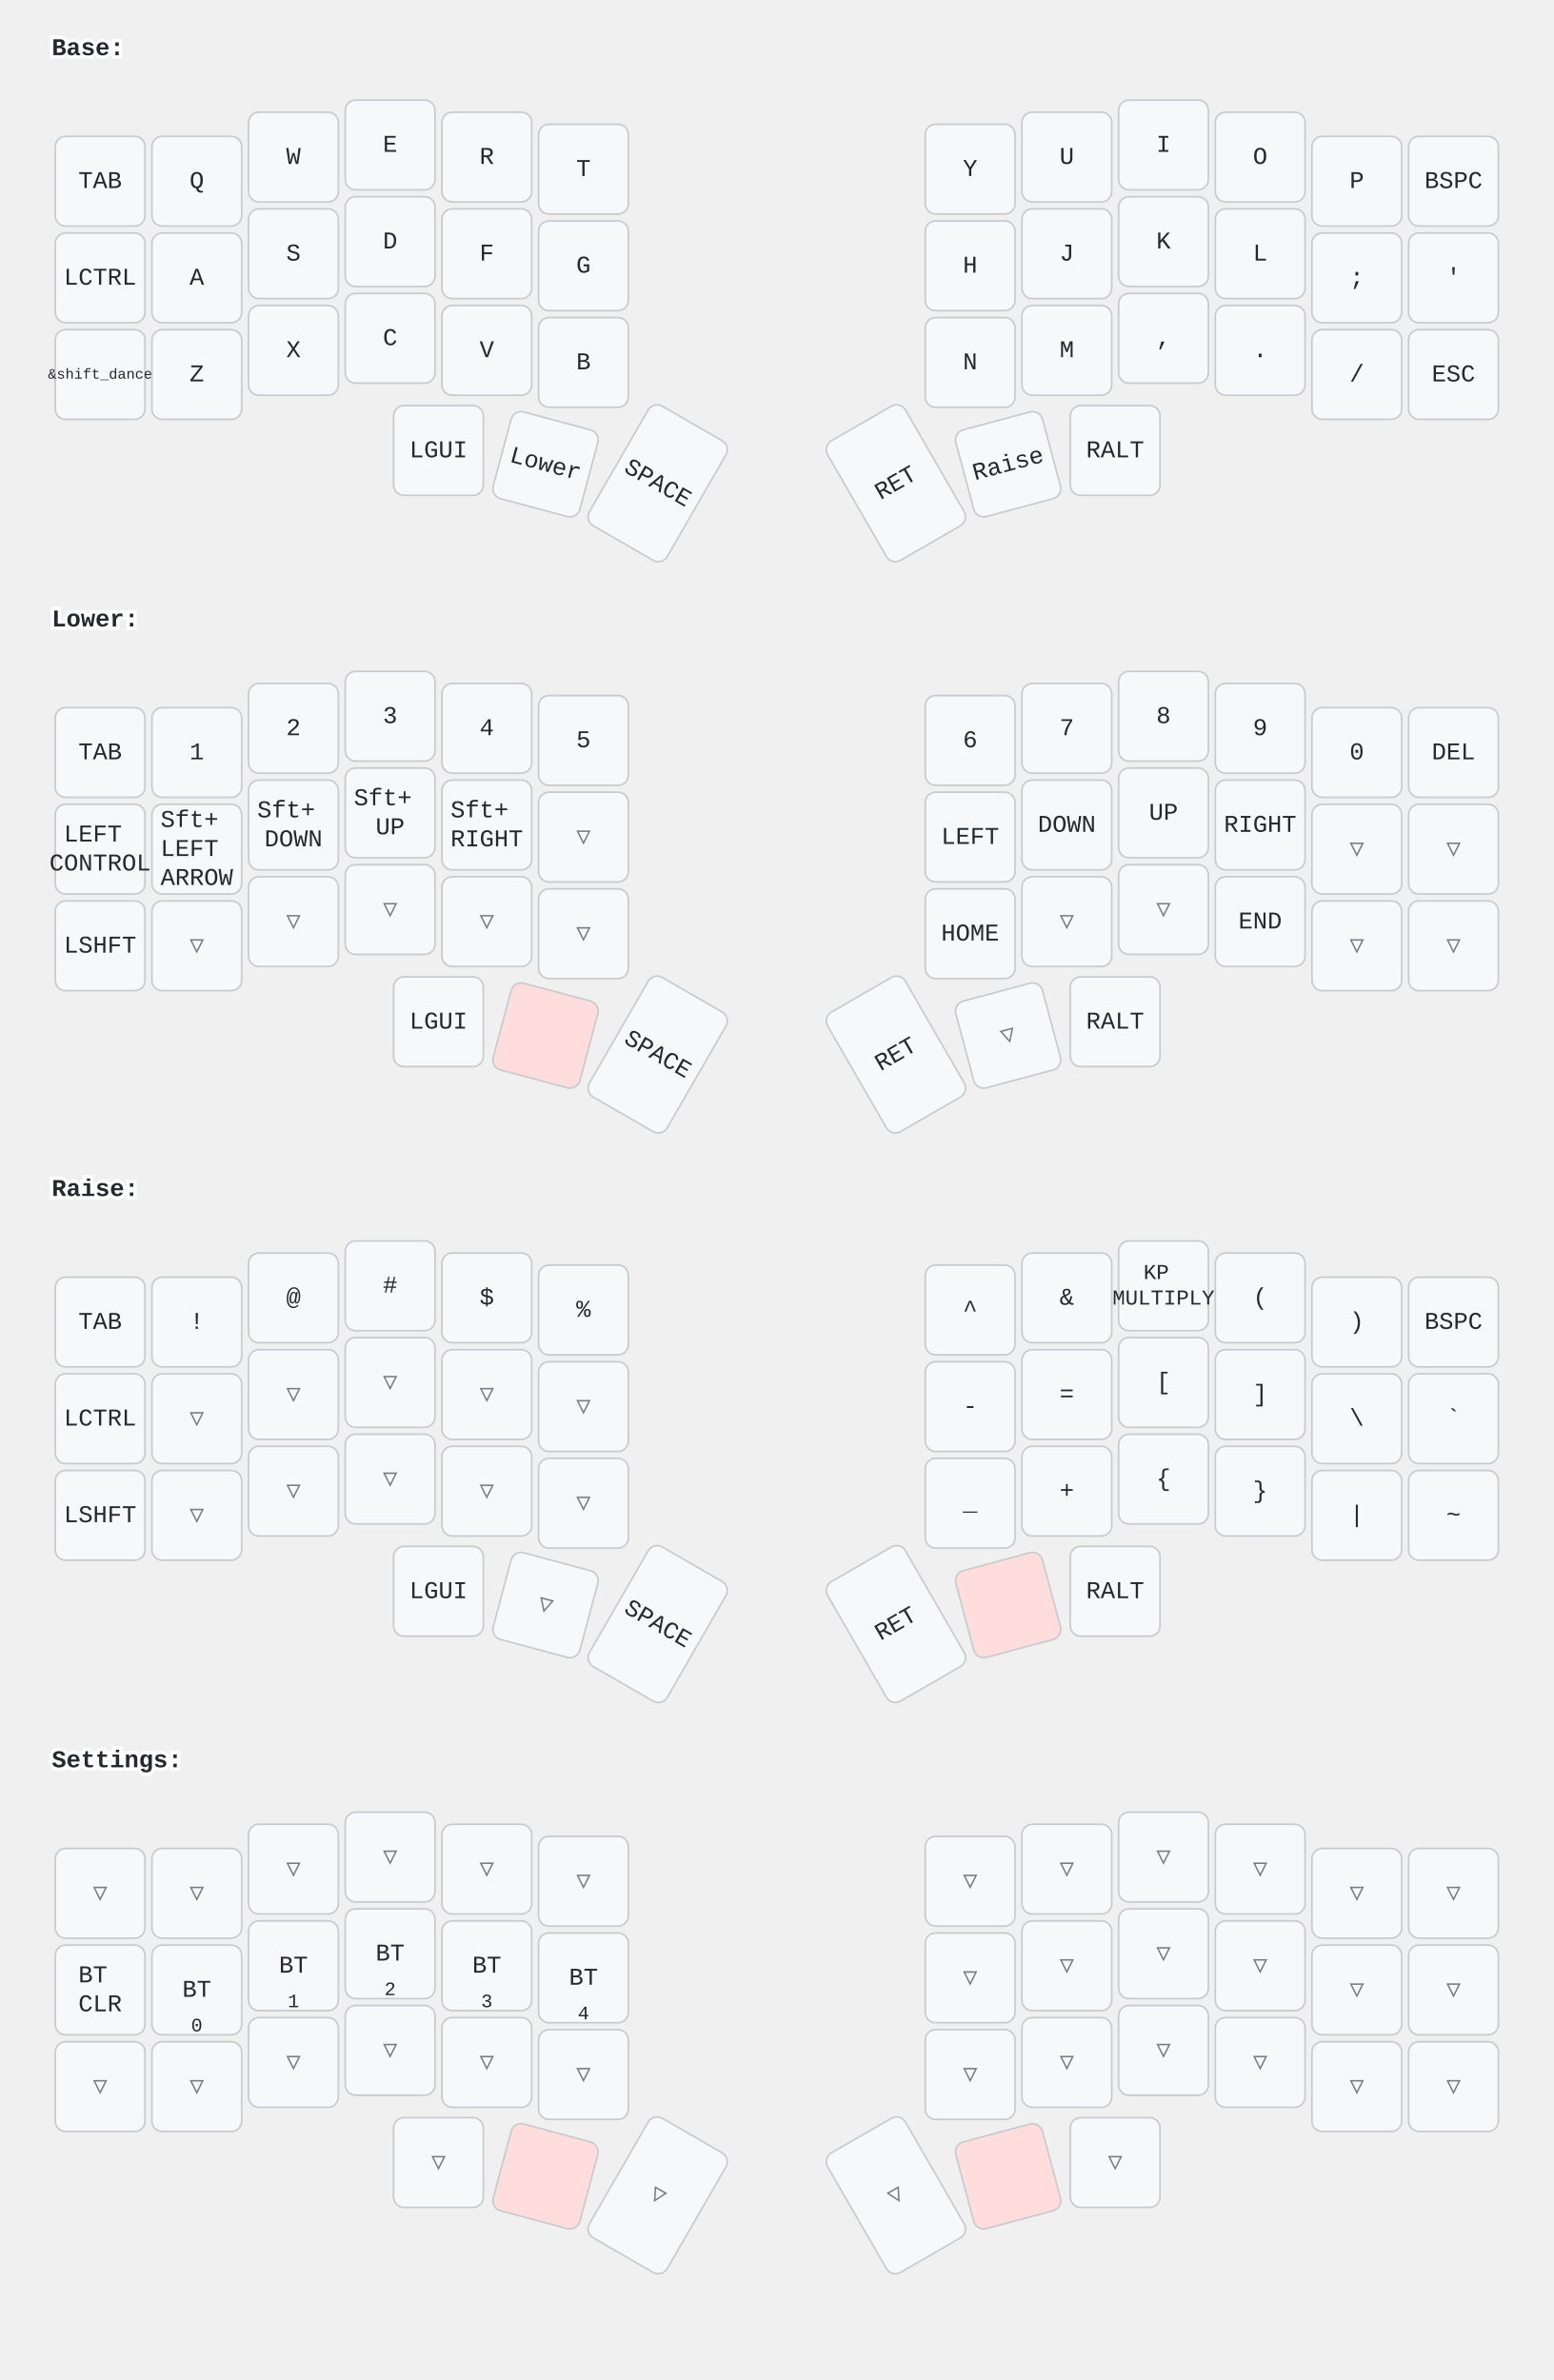
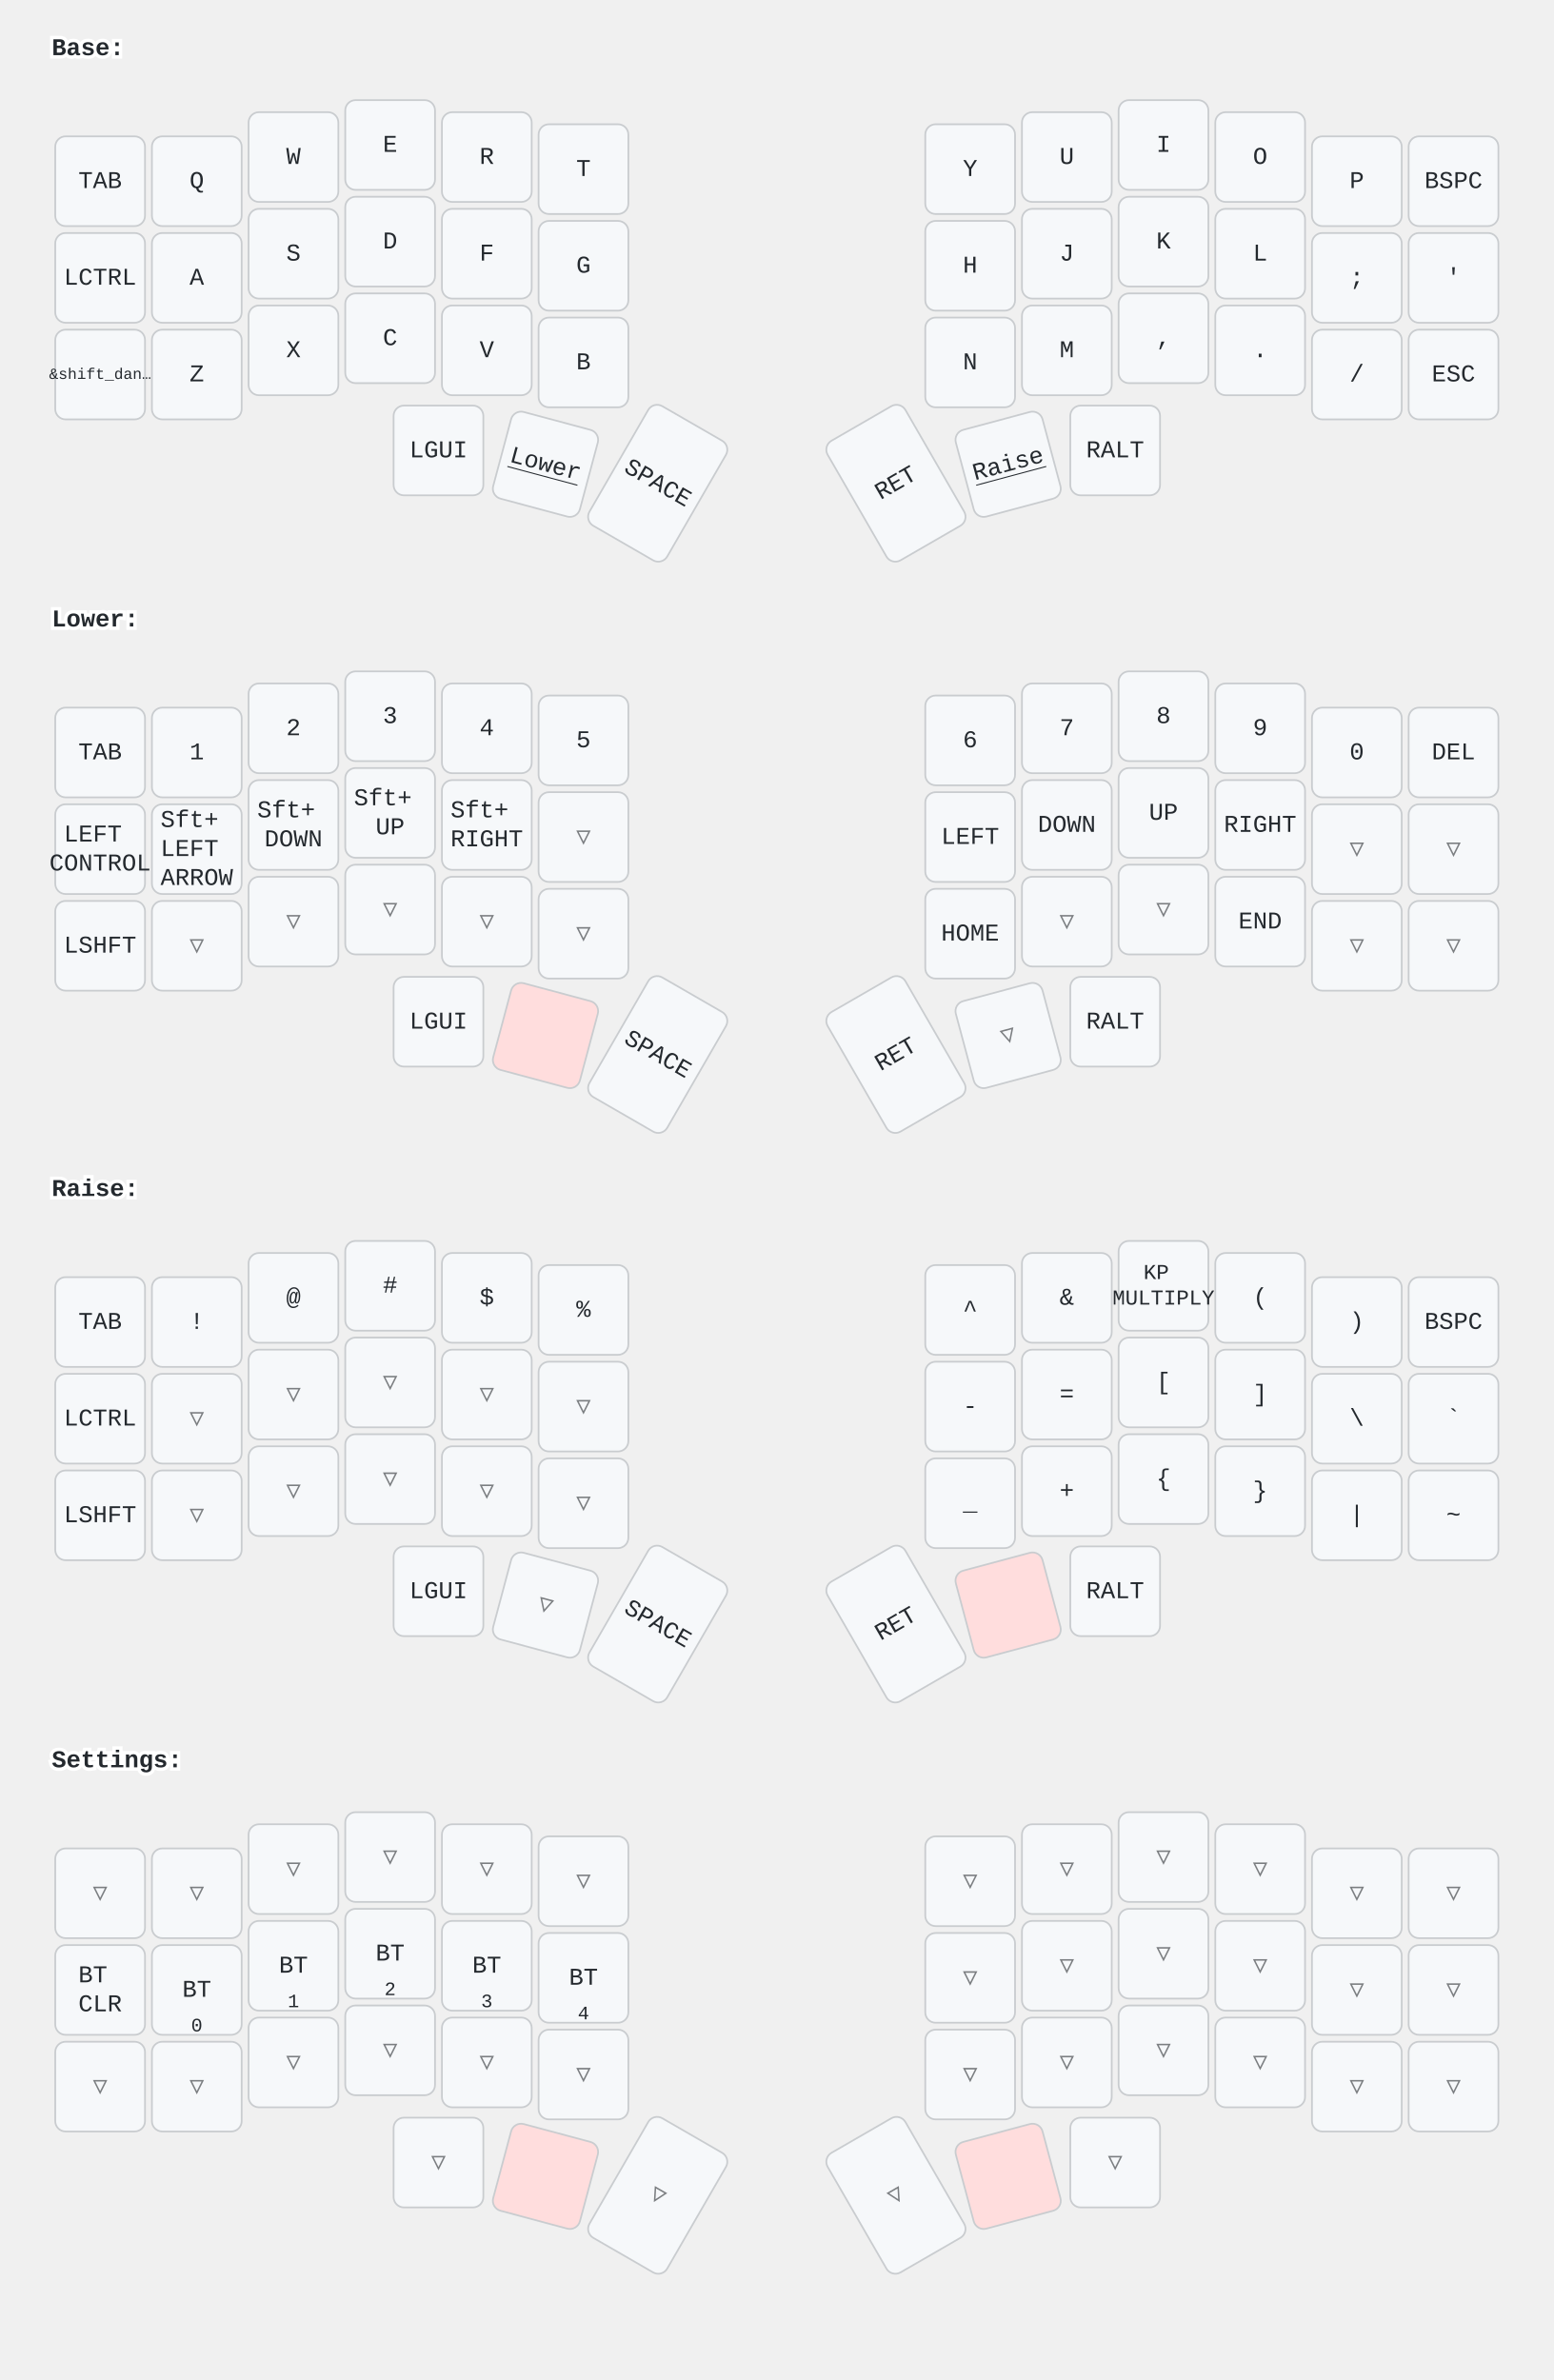
<svg xmlns="http://www.w3.org/2000/svg" width="900" height="1379" viewBox="0 0 900 1379" class="keymap">
  <style>/* inherit to force styles through use tags */
svg path {
    fill: inherit;
}

/* font and background color specifications */
svg.keymap {
    font-family: SFMono-Regular,Consolas,Liberation Mono,Menlo,monospace;
    font-size: 14px;
    font-kerning: normal;
    text-rendering: optimizeLegibility;
    fill: #24292e;
}

/* default key styling */
rect.key {
    fill: #f6f8fa;
}

rect.key, rect.combo {
    stroke: #c9cccf;
    stroke-width: 1;
}

/* default key side styling, only used is draw_key_sides is set */
rect.side {
    filter: brightness(90%);
}

/* color accent for combo boxes */
rect.combo, rect.combo-separate {
    fill: #cdf;
}

/* color accent for held keys */
rect.held, rect.combo.held {
    fill: #fdd;
}

/* color accent for ghost (optional) keys */
rect.ghost, rect.combo.ghost {
    stroke-dasharray: 4, 4;
    stroke-width: 2;
}

text {
    text-anchor: middle;
    dominant-baseline: middle;
}

/* styling for layer labels */
text.label {
    font-weight: bold;
    text-anchor: start;
    stroke: white;
    stroke-width: 4;
    paint-order: stroke;
}

/* styling for optional footer */
text.footer {
    text-anchor: end;
    dominant-baseline: auto;
    stroke: white;
    stroke-width: 4;
    paint-order: stroke;
}

/* styling for combo tap, and key hold/shifted label text */
text.combo, text.hold, text.shifted {
    font-size: 11px;
}

text.hold {
    text-anchor: middle;
    dominant-baseline: auto;
}

text.shifted {
    text-anchor: middle;
    dominant-baseline: hanging;
}

+ text.layer-activator {
+     text-decoration: underline;
+ }
+ 
/* styling for hold/shifted label text in combo box */
text.combo.hold, text.combo.shifted {
    font-size: 8px;
}

/* lighter symbol for transparent keys */
text.trans {
    fill: #7b7e81;
}

/* styling for combo dendrons */
path.combo {
    stroke-width: 1;
    stroke: gray;
    fill: none;
}

/* Start Tabler Icons Cleanup */
/* cannot use height/width with glyphs */
.icon-tabler &gt; path {
    fill: inherit;
    stroke: inherit;
    stroke-width: 2;
}
/* hide tabler's default box */
.icon-tabler &gt; path[stroke="none"][fill="none"] {
    visibility: hidden;
}
/* End Tabler Icons Cleanup */
</style>
  <g transform="translate(30, 0)" class="layer-Base">
-     <text x="0" y="28" class="label">Base:</text>
+     <text x="0" y="28" class="label" id="Base">Base:</text>
    <g transform="translate(0, 56)">
      <g transform="translate(28, 49)" class="key keypos-0">
        <rect rx="6" ry="6" x="-26" y="-26" width="52" height="52" class="key" />
        <text x="0" y="0" class="key tap">TAB</text>
      </g>
      <g transform="translate(84, 49)" class="key keypos-1">
        <rect rx="6" ry="6" x="-26" y="-26" width="52" height="52" class="key" />
        <text x="0" y="0" class="key tap">Q</text>
      </g>
      <g transform="translate(140, 35)" class="key keypos-2">
        <rect rx="6" ry="6" x="-26" y="-26" width="52" height="52" class="key" />
        <text x="0" y="0" class="key tap">W</text>
      </g>
      <g transform="translate(196, 28)" class="key keypos-3">
        <rect rx="6" ry="6" x="-26" y="-26" width="52" height="52" class="key" />
        <text x="0" y="0" class="key tap">E</text>
      </g>
      <g transform="translate(252, 35)" class="key keypos-4">
        <rect rx="6" ry="6" x="-26" y="-26" width="52" height="52" class="key" />
        <text x="0" y="0" class="key tap">R</text>
      </g>
      <g transform="translate(308, 42)" class="key keypos-5">
        <rect rx="6" ry="6" x="-26" y="-26" width="52" height="52" class="key" />
        <text x="0" y="0" class="key tap">T</text>
      </g>
      <g transform="translate(532, 42)" class="key keypos-6">
        <rect rx="6" ry="6" x="-26" y="-26" width="52" height="52" class="key" />
        <text x="0" y="0" class="key tap">Y</text>
      </g>
      <g transform="translate(588, 35)" class="key keypos-7">
        <rect rx="6" ry="6" x="-26" y="-26" width="52" height="52" class="key" />
        <text x="0" y="0" class="key tap">U</text>
      </g>
      <g transform="translate(644, 28)" class="key keypos-8">
        <rect rx="6" ry="6" x="-26" y="-26" width="52" height="52" class="key" />
        <text x="0" y="0" class="key tap">I</text>
      </g>
      <g transform="translate(700, 35)" class="key keypos-9">
        <rect rx="6" ry="6" x="-26" y="-26" width="52" height="52" class="key" />
        <text x="0" y="0" class="key tap">O</text>
      </g>
      <g transform="translate(756, 49)" class="key keypos-10">
        <rect rx="6" ry="6" x="-26" y="-26" width="52" height="52" class="key" />
        <text x="0" y="0" class="key tap">P</text>
      </g>
      <g transform="translate(812, 49)" class="key keypos-11">
        <rect rx="6" ry="6" x="-26" y="-26" width="52" height="52" class="key" />
        <text x="0" y="0" class="key tap">BSPC</text>
      </g>
      <g transform="translate(28, 105)" class="key keypos-12">
        <rect rx="6" ry="6" x="-26" y="-26" width="52" height="52" class="key" />
        <text x="0" y="0" class="key tap">LCTRL</text>
      </g>
      <g transform="translate(84, 105)" class="key keypos-13">
        <rect rx="6" ry="6" x="-26" y="-26" width="52" height="52" class="key" />
        <text x="0" y="0" class="key tap">A</text>
      </g>
      <g transform="translate(140, 91)" class="key keypos-14">
        <rect rx="6" ry="6" x="-26" y="-26" width="52" height="52" class="key" />
        <text x="0" y="0" class="key tap">S</text>
      </g>
      <g transform="translate(196, 84)" class="key keypos-15">
        <rect rx="6" ry="6" x="-26" y="-26" width="52" height="52" class="key" />
        <text x="0" y="0" class="key tap">D</text>
      </g>
      <g transform="translate(252, 91)" class="key keypos-16">
        <rect rx="6" ry="6" x="-26" y="-26" width="52" height="52" class="key" />
        <text x="0" y="0" class="key tap">F</text>
      </g>
      <g transform="translate(308, 98)" class="key keypos-17">
        <rect rx="6" ry="6" x="-26" y="-26" width="52" height="52" class="key" />
        <text x="0" y="0" class="key tap">G</text>
      </g>
      <g transform="translate(532, 98)" class="key keypos-18">
        <rect rx="6" ry="6" x="-26" y="-26" width="52" height="52" class="key" />
        <text x="0" y="0" class="key tap">H</text>
      </g>
      <g transform="translate(588, 91)" class="key keypos-19">
        <rect rx="6" ry="6" x="-26" y="-26" width="52" height="52" class="key" />
        <text x="0" y="0" class="key tap">J</text>
      </g>
      <g transform="translate(644, 84)" class="key keypos-20">
        <rect rx="6" ry="6" x="-26" y="-26" width="52" height="52" class="key" />
        <text x="0" y="0" class="key tap">K</text>
      </g>
      <g transform="translate(700, 91)" class="key keypos-21">
        <rect rx="6" ry="6" x="-26" y="-26" width="52" height="52" class="key" />
        <text x="0" y="0" class="key tap">L</text>
      </g>
      <g transform="translate(756, 105)" class="key keypos-22">
        <rect rx="6" ry="6" x="-26" y="-26" width="52" height="52" class="key" />
        <text x="0" y="0" class="key tap">;</text>
      </g>
      <g transform="translate(812, 105)" class="key keypos-23">
        <rect rx="6" ry="6" x="-26" y="-26" width="52" height="52" class="key" />
        <text x="0" y="0" class="key tap">'</text>
      </g>
      <g transform="translate(28, 161)" class="key keypos-24">
        <rect rx="6" ry="6" x="-26" y="-26" width="52" height="52" class="key" />
        <text x="0" y="0" class="key tap">
-           <tspan style="font-size: 60%">&amp;shift_dance</tspan>
+           <tspan style="font-size: 64%">&amp;shift_dan…</tspan>
        </text>
      </g>
      <g transform="translate(84, 161)" class="key keypos-25">
        <rect rx="6" ry="6" x="-26" y="-26" width="52" height="52" class="key" />
        <text x="0" y="0" class="key tap">Z</text>
      </g>
      <g transform="translate(140, 147)" class="key keypos-26">
        <rect rx="6" ry="6" x="-26" y="-26" width="52" height="52" class="key" />
        <text x="0" y="0" class="key tap">X</text>
      </g>
      <g transform="translate(196, 140)" class="key keypos-27">
        <rect rx="6" ry="6" x="-26" y="-26" width="52" height="52" class="key" />
        <text x="0" y="0" class="key tap">C</text>
      </g>
      <g transform="translate(252, 147)" class="key keypos-28">
        <rect rx="6" ry="6" x="-26" y="-26" width="52" height="52" class="key" />
        <text x="0" y="0" class="key tap">V</text>
      </g>
      <g transform="translate(308, 154)" class="key keypos-29">
        <rect rx="6" ry="6" x="-26" y="-26" width="52" height="52" class="key" />
        <text x="0" y="0" class="key tap">B</text>
      </g>
      <g transform="translate(532, 154)" class="key keypos-30">
        <rect rx="6" ry="6" x="-26" y="-26" width="52" height="52" class="key" />
        <text x="0" y="0" class="key tap">N</text>
      </g>
      <g transform="translate(588, 147)" class="key keypos-31">
        <rect rx="6" ry="6" x="-26" y="-26" width="52" height="52" class="key" />
        <text x="0" y="0" class="key tap">M</text>
      </g>
      <g transform="translate(644, 140)" class="key keypos-32">
        <rect rx="6" ry="6" x="-26" y="-26" width="52" height="52" class="key" />
        <text x="0" y="0" class="key tap">,</text>
      </g>
      <g transform="translate(700, 147)" class="key keypos-33">
        <rect rx="6" ry="6" x="-26" y="-26" width="52" height="52" class="key" />
        <text x="0" y="0" class="key tap">.</text>
      </g>
      <g transform="translate(756, 161)" class="key keypos-34">
        <rect rx="6" ry="6" x="-26" y="-26" width="52" height="52" class="key" />
        <text x="0" y="0" class="key tap">/</text>
      </g>
      <g transform="translate(812, 161)" class="key keypos-35">
        <rect rx="6" ry="6" x="-26" y="-26" width="52" height="52" class="key" />
        <text x="0" y="0" class="key tap">ESC</text>
      </g>
      <g transform="translate(224, 205)" class="key keypos-36">
        <rect rx="6" ry="6" x="-26" y="-26" width="52" height="52" class="key" />
        <text x="0" y="0" class="key tap">LGUI</text>
      </g>
      <g transform="translate(286, 213) rotate(15.0)" class="key keypos-37">
        <rect rx="6" ry="6" x="-26" y="-26" width="52" height="52" class="key" />
-         <text x="0" y="0" class="key tap">Lower</text>
+         <a href="#Lower">
+           <text x="0" y="0" class="key tap layer-activator">Lower</text>
+         </a>
      </g>
      <g transform="translate(351, 224) rotate(30.0)" class="key keypos-38">
        <rect rx="6" ry="6" x="-26" y="-40" width="52" height="80" class="key" />
        <text x="0" y="0" class="key tap">SPACE</text>
      </g>
      <g transform="translate(489, 224) rotate(-30.0)" class="key keypos-39">
        <rect rx="6" ry="6" x="-26" y="-40" width="52" height="80" class="key" />
        <text x="0" y="0" class="key tap">RET</text>
      </g>
      <g transform="translate(554, 213) rotate(-15.0)" class="key keypos-40">
        <rect rx="6" ry="6" x="-26" y="-26" width="52" height="52" class="key" />
-         <text x="0" y="0" class="key tap">Raise</text>
+         <a href="#Raise">
+           <text x="0" y="0" class="key tap layer-activator">Raise</text>
+         </a>
      </g>
      <g transform="translate(616, 205)" class="key keypos-41">
        <rect rx="6" ry="6" x="-26" y="-26" width="52" height="52" class="key" />
        <text x="0" y="0" class="key tap">RALT</text>
      </g>
    </g>
  </g>
  <g transform="translate(30, 331)" class="layer-Lower">
-     <text x="0" y="28" class="label">Lower:</text>
+     <text x="0" y="28" class="label" id="Lower">Lower:</text>
    <g transform="translate(0, 56)">
      <g transform="translate(28, 49)" class="key keypos-0">
        <rect rx="6" ry="6" x="-26" y="-26" width="52" height="52" class="key" />
        <text x="0" y="0" class="key tap">TAB</text>
      </g>
      <g transform="translate(84, 49)" class="key keypos-1">
        <rect rx="6" ry="6" x="-26" y="-26" width="52" height="52" class="key" />
        <text x="0" y="0" class="key tap">1</text>
      </g>
      <g transform="translate(140, 35)" class="key keypos-2">
        <rect rx="6" ry="6" x="-26" y="-26" width="52" height="52" class="key" />
        <text x="0" y="0" class="key tap">2</text>
      </g>
      <g transform="translate(196, 28)" class="key keypos-3">
        <rect rx="6" ry="6" x="-26" y="-26" width="52" height="52" class="key" />
        <text x="0" y="0" class="key tap">3</text>
      </g>
      <g transform="translate(252, 35)" class="key keypos-4">
        <rect rx="6" ry="6" x="-26" y="-26" width="52" height="52" class="key" />
        <text x="0" y="0" class="key tap">4</text>
      </g>
      <g transform="translate(308, 42)" class="key keypos-5">
        <rect rx="6" ry="6" x="-26" y="-26" width="52" height="52" class="key" />
        <text x="0" y="0" class="key tap">5</text>
      </g>
      <g transform="translate(532, 42)" class="key keypos-6">
        <rect rx="6" ry="6" x="-26" y="-26" width="52" height="52" class="key" />
        <text x="0" y="0" class="key tap">6</text>
      </g>
      <g transform="translate(588, 35)" class="key keypos-7">
        <rect rx="6" ry="6" x="-26" y="-26" width="52" height="52" class="key" />
        <text x="0" y="0" class="key tap">7</text>
      </g>
      <g transform="translate(644, 28)" class="key keypos-8">
        <rect rx="6" ry="6" x="-26" y="-26" width="52" height="52" class="key" />
        <text x="0" y="0" class="key tap">8</text>
      </g>
      <g transform="translate(700, 35)" class="key keypos-9">
        <rect rx="6" ry="6" x="-26" y="-26" width="52" height="52" class="key" />
        <text x="0" y="0" class="key tap">9</text>
      </g>
      <g transform="translate(756, 49)" class="key keypos-10">
        <rect rx="6" ry="6" x="-26" y="-26" width="52" height="52" class="key" />
        <text x="0" y="0" class="key tap">0</text>
      </g>
      <g transform="translate(812, 49)" class="key keypos-11">
        <rect rx="6" ry="6" x="-26" y="-26" width="52" height="52" class="key" />
        <text x="0" y="0" class="key tap">DEL</text>
      </g>
      <g transform="translate(28, 105)" class="key keypos-12">
        <rect rx="6" ry="6" x="-26" y="-26" width="52" height="52" class="key" />
        <text x="0" y="0" class="key tap">
          <tspan x="0" dy="-0.6em">LEFT</tspan>
          <tspan x="0" dy="1.2em">CONTROL</tspan>
        </text>
      </g>
      <g transform="translate(84, 105)" class="key keypos-13">
        <rect rx="6" ry="6" x="-26" y="-26" width="52" height="52" class="key" />
        <text x="0" y="0" class="key tap">
          <tspan x="0" dy="-1.2em">Sft+</tspan>
          <tspan x="0" dy="1.2em">LEFT</tspan>
          <tspan x="0" dy="1.2em">ARROW</tspan>
        </text>
      </g>
      <g transform="translate(140, 91)" class="key keypos-14">
        <rect rx="6" ry="6" x="-26" y="-26" width="52" height="52" class="key" />
        <text x="0" y="0" class="key tap">
          <tspan x="0" dy="-0.6em">Sft+</tspan>
          <tspan x="0" dy="1.2em">DOWN</tspan>
        </text>
      </g>
      <g transform="translate(196, 84)" class="key keypos-15">
        <rect rx="6" ry="6" x="-26" y="-26" width="52" height="52" class="key" />
        <text x="0" y="0" class="key tap">
          <tspan x="0" dy="-0.6em">Sft+</tspan>
          <tspan x="0" dy="1.2em">UP</tspan>
        </text>
      </g>
      <g transform="translate(252, 91)" class="key keypos-16">
        <rect rx="6" ry="6" x="-26" y="-26" width="52" height="52" class="key" />
        <text x="0" y="0" class="key tap">
          <tspan x="0" dy="-0.6em">Sft+</tspan>
          <tspan x="0" dy="1.2em">RIGHT</tspan>
        </text>
      </g>
      <g transform="translate(308, 98)" class="key trans keypos-17">
        <rect rx="6" ry="6" x="-26" y="-26" width="52" height="52" class="key trans" />
        <text x="0" y="0" class="key trans tap">▽</text>
      </g>
      <g transform="translate(532, 98)" class="key keypos-18">
        <rect rx="6" ry="6" x="-26" y="-26" width="52" height="52" class="key" />
        <text x="0" y="0" class="key tap">LEFT</text>
      </g>
      <g transform="translate(588, 91)" class="key keypos-19">
        <rect rx="6" ry="6" x="-26" y="-26" width="52" height="52" class="key" />
        <text x="0" y="0" class="key tap">DOWN</text>
      </g>
      <g transform="translate(644, 84)" class="key keypos-20">
        <rect rx="6" ry="6" x="-26" y="-26" width="52" height="52" class="key" />
        <text x="0" y="0" class="key tap">UP</text>
      </g>
      <g transform="translate(700, 91)" class="key keypos-21">
        <rect rx="6" ry="6" x="-26" y="-26" width="52" height="52" class="key" />
        <text x="0" y="0" class="key tap">RIGHT</text>
      </g>
      <g transform="translate(756, 105)" class="key trans keypos-22">
        <rect rx="6" ry="6" x="-26" y="-26" width="52" height="52" class="key trans" />
        <text x="0" y="0" class="key trans tap">▽</text>
      </g>
      <g transform="translate(812, 105)" class="key trans keypos-23">
        <rect rx="6" ry="6" x="-26" y="-26" width="52" height="52" class="key trans" />
        <text x="0" y="0" class="key trans tap">▽</text>
      </g>
      <g transform="translate(28, 161)" class="key keypos-24">
        <rect rx="6" ry="6" x="-26" y="-26" width="52" height="52" class="key" />
        <text x="0" y="0" class="key tap">LSHFT</text>
      </g>
      <g transform="translate(84, 161)" class="key trans keypos-25">
        <rect rx="6" ry="6" x="-26" y="-26" width="52" height="52" class="key trans" />
        <text x="0" y="0" class="key trans tap">▽</text>
      </g>
      <g transform="translate(140, 147)" class="key trans keypos-26">
        <rect rx="6" ry="6" x="-26" y="-26" width="52" height="52" class="key trans" />
        <text x="0" y="0" class="key trans tap">▽</text>
      </g>
      <g transform="translate(196, 140)" class="key trans keypos-27">
        <rect rx="6" ry="6" x="-26" y="-26" width="52" height="52" class="key trans" />
        <text x="0" y="0" class="key trans tap">▽</text>
      </g>
      <g transform="translate(252, 147)" class="key trans keypos-28">
        <rect rx="6" ry="6" x="-26" y="-26" width="52" height="52" class="key trans" />
        <text x="0" y="0" class="key trans tap">▽</text>
      </g>
      <g transform="translate(308, 154)" class="key trans keypos-29">
        <rect rx="6" ry="6" x="-26" y="-26" width="52" height="52" class="key trans" />
        <text x="0" y="0" class="key trans tap">▽</text>
      </g>
      <g transform="translate(532, 154)" class="key keypos-30">
        <rect rx="6" ry="6" x="-26" y="-26" width="52" height="52" class="key" />
        <text x="0" y="0" class="key tap">HOME</text>
      </g>
      <g transform="translate(588, 147)" class="key trans keypos-31">
        <rect rx="6" ry="6" x="-26" y="-26" width="52" height="52" class="key trans" />
        <text x="0" y="0" class="key trans tap">▽</text>
      </g>
      <g transform="translate(644, 140)" class="key trans keypos-32">
        <rect rx="6" ry="6" x="-26" y="-26" width="52" height="52" class="key trans" />
        <text x="0" y="0" class="key trans tap">▽</text>
      </g>
      <g transform="translate(700, 147)" class="key keypos-33">
        <rect rx="6" ry="6" x="-26" y="-26" width="52" height="52" class="key" />
        <text x="0" y="0" class="key tap">END</text>
      </g>
      <g transform="translate(756, 161)" class="key trans keypos-34">
        <rect rx="6" ry="6" x="-26" y="-26" width="52" height="52" class="key trans" />
        <text x="0" y="0" class="key trans tap">▽</text>
      </g>
      <g transform="translate(812, 161)" class="key trans keypos-35">
        <rect rx="6" ry="6" x="-26" y="-26" width="52" height="52" class="key trans" />
        <text x="0" y="0" class="key trans tap">▽</text>
      </g>
      <g transform="translate(224, 205)" class="key keypos-36">
        <rect rx="6" ry="6" x="-26" y="-26" width="52" height="52" class="key" />
        <text x="0" y="0" class="key tap">LGUI</text>
      </g>
      <g transform="translate(286, 213) rotate(15.0)" class="key held keypos-37">
        <rect rx="6" ry="6" x="-26" y="-26" width="52" height="52" class="key held" />
      </g>
      <g transform="translate(351, 224) rotate(30.0)" class="key keypos-38">
        <rect rx="6" ry="6" x="-26" y="-40" width="52" height="80" class="key" />
        <text x="0" y="0" class="key tap">SPACE</text>
      </g>
      <g transform="translate(489, 224) rotate(-30.0)" class="key keypos-39">
        <rect rx="6" ry="6" x="-26" y="-40" width="52" height="80" class="key" />
        <text x="0" y="0" class="key tap">RET</text>
      </g>
      <g transform="translate(554, 213) rotate(-15.0)" class="key trans keypos-40">
        <rect rx="6" ry="6" x="-26" y="-26" width="52" height="52" class="key trans" />
        <text x="0" y="0" class="key trans tap">▽</text>
      </g>
      <g transform="translate(616, 205)" class="key keypos-41">
        <rect rx="6" ry="6" x="-26" y="-26" width="52" height="52" class="key" />
        <text x="0" y="0" class="key tap">RALT</text>
      </g>
    </g>
  </g>
  <g transform="translate(30, 661)" class="layer-Raise">
-     <text x="0" y="28" class="label">Raise:</text>
+     <text x="0" y="28" class="label" id="Raise">Raise:</text>
    <g transform="translate(0, 56)">
      <g transform="translate(28, 49)" class="key keypos-0">
        <rect rx="6" ry="6" x="-26" y="-26" width="52" height="52" class="key" />
        <text x="0" y="0" class="key tap">TAB</text>
      </g>
      <g transform="translate(84, 49)" class="key keypos-1">
        <rect rx="6" ry="6" x="-26" y="-26" width="52" height="52" class="key" />
        <text x="0" y="0" class="key tap">!</text>
      </g>
      <g transform="translate(140, 35)" class="key keypos-2">
        <rect rx="6" ry="6" x="-26" y="-26" width="52" height="52" class="key" />
        <text x="0" y="0" class="key tap">@</text>
      </g>
      <g transform="translate(196, 28)" class="key keypos-3">
        <rect rx="6" ry="6" x="-26" y="-26" width="52" height="52" class="key" />
        <text x="0" y="0" class="key tap">#</text>
      </g>
      <g transform="translate(252, 35)" class="key keypos-4">
        <rect rx="6" ry="6" x="-26" y="-26" width="52" height="52" class="key" />
        <text x="0" y="0" class="key tap">$</text>
      </g>
      <g transform="translate(308, 42)" class="key keypos-5">
        <rect rx="6" ry="6" x="-26" y="-26" width="52" height="52" class="key" />
        <text x="0" y="0" class="key tap">%</text>
      </g>
      <g transform="translate(532, 42)" class="key keypos-6">
        <rect rx="6" ry="6" x="-26" y="-26" width="52" height="52" class="key" />
        <text x="0" y="0" class="key tap">^</text>
      </g>
      <g transform="translate(588, 35)" class="key keypos-7">
        <rect rx="6" ry="6" x="-26" y="-26" width="52" height="52" class="key" />
        <text x="0" y="0" class="key tap">&amp;</text>
      </g>
      <g transform="translate(644, 28)" class="key keypos-8">
        <rect rx="6" ry="6" x="-26" y="-26" width="52" height="52" class="key" />
        <text x="0" y="0" class="key tap">
          <tspan x="0" dy="-0.6em" style="font-size: 88%">KP</tspan>
          <tspan x="0" dy="1.2em" style="font-size: 88%">MULTIPLY</tspan>
        </text>
      </g>
      <g transform="translate(700, 35)" class="key keypos-9">
        <rect rx="6" ry="6" x="-26" y="-26" width="52" height="52" class="key" />
        <text x="0" y="0" class="key tap">(</text>
      </g>
      <g transform="translate(756, 49)" class="key keypos-10">
        <rect rx="6" ry="6" x="-26" y="-26" width="52" height="52" class="key" />
        <text x="0" y="0" class="key tap">)</text>
      </g>
      <g transform="translate(812, 49)" class="key keypos-11">
        <rect rx="6" ry="6" x="-26" y="-26" width="52" height="52" class="key" />
        <text x="0" y="0" class="key tap">BSPC</text>
      </g>
      <g transform="translate(28, 105)" class="key keypos-12">
        <rect rx="6" ry="6" x="-26" y="-26" width="52" height="52" class="key" />
        <text x="0" y="0" class="key tap">LCTRL</text>
      </g>
      <g transform="translate(84, 105)" class="key trans keypos-13">
        <rect rx="6" ry="6" x="-26" y="-26" width="52" height="52" class="key trans" />
        <text x="0" y="0" class="key trans tap">▽</text>
      </g>
      <g transform="translate(140, 91)" class="key trans keypos-14">
        <rect rx="6" ry="6" x="-26" y="-26" width="52" height="52" class="key trans" />
        <text x="0" y="0" class="key trans tap">▽</text>
      </g>
      <g transform="translate(196, 84)" class="key trans keypos-15">
        <rect rx="6" ry="6" x="-26" y="-26" width="52" height="52" class="key trans" />
        <text x="0" y="0" class="key trans tap">▽</text>
      </g>
      <g transform="translate(252, 91)" class="key trans keypos-16">
        <rect rx="6" ry="6" x="-26" y="-26" width="52" height="52" class="key trans" />
        <text x="0" y="0" class="key trans tap">▽</text>
      </g>
      <g transform="translate(308, 98)" class="key trans keypos-17">
        <rect rx="6" ry="6" x="-26" y="-26" width="52" height="52" class="key trans" />
        <text x="0" y="0" class="key trans tap">▽</text>
      </g>
      <g transform="translate(532, 98)" class="key keypos-18">
        <rect rx="6" ry="6" x="-26" y="-26" width="52" height="52" class="key" />
        <text x="0" y="0" class="key tap">-</text>
      </g>
      <g transform="translate(588, 91)" class="key keypos-19">
        <rect rx="6" ry="6" x="-26" y="-26" width="52" height="52" class="key" />
        <text x="0" y="0" class="key tap">=</text>
      </g>
      <g transform="translate(644, 84)" class="key keypos-20">
        <rect rx="6" ry="6" x="-26" y="-26" width="52" height="52" class="key" />
        <text x="0" y="0" class="key tap">[</text>
      </g>
      <g transform="translate(700, 91)" class="key keypos-21">
        <rect rx="6" ry="6" x="-26" y="-26" width="52" height="52" class="key" />
        <text x="0" y="0" class="key tap">]</text>
      </g>
      <g transform="translate(756, 105)" class="key keypos-22">
        <rect rx="6" ry="6" x="-26" y="-26" width="52" height="52" class="key" />
        <text x="0" y="0" class="key tap">\</text>
      </g>
      <g transform="translate(812, 105)" class="key keypos-23">
        <rect rx="6" ry="6" x="-26" y="-26" width="52" height="52" class="key" />
        <text x="0" y="0" class="key tap">`</text>
      </g>
      <g transform="translate(28, 161)" class="key keypos-24">
        <rect rx="6" ry="6" x="-26" y="-26" width="52" height="52" class="key" />
        <text x="0" y="0" class="key tap">LSHFT</text>
      </g>
      <g transform="translate(84, 161)" class="key trans keypos-25">
        <rect rx="6" ry="6" x="-26" y="-26" width="52" height="52" class="key trans" />
        <text x="0" y="0" class="key trans tap">▽</text>
      </g>
      <g transform="translate(140, 147)" class="key trans keypos-26">
        <rect rx="6" ry="6" x="-26" y="-26" width="52" height="52" class="key trans" />
        <text x="0" y="0" class="key trans tap">▽</text>
      </g>
      <g transform="translate(196, 140)" class="key trans keypos-27">
        <rect rx="6" ry="6" x="-26" y="-26" width="52" height="52" class="key trans" />
        <text x="0" y="0" class="key trans tap">▽</text>
      </g>
      <g transform="translate(252, 147)" class="key trans keypos-28">
        <rect rx="6" ry="6" x="-26" y="-26" width="52" height="52" class="key trans" />
        <text x="0" y="0" class="key trans tap">▽</text>
      </g>
      <g transform="translate(308, 154)" class="key trans keypos-29">
        <rect rx="6" ry="6" x="-26" y="-26" width="52" height="52" class="key trans" />
        <text x="0" y="0" class="key trans tap">▽</text>
      </g>
      <g transform="translate(532, 154)" class="key keypos-30">
        <rect rx="6" ry="6" x="-26" y="-26" width="52" height="52" class="key" />
        <text x="0" y="0" class="key tap">_</text>
      </g>
      <g transform="translate(588, 147)" class="key keypos-31">
        <rect rx="6" ry="6" x="-26" y="-26" width="52" height="52" class="key" />
        <text x="0" y="0" class="key tap">+</text>
      </g>
      <g transform="translate(644, 140)" class="key keypos-32">
        <rect rx="6" ry="6" x="-26" y="-26" width="52" height="52" class="key" />
        <text x="0" y="0" class="key tap">{</text>
      </g>
      <g transform="translate(700, 147)" class="key keypos-33">
        <rect rx="6" ry="6" x="-26" y="-26" width="52" height="52" class="key" />
        <text x="0" y="0" class="key tap">}</text>
      </g>
      <g transform="translate(756, 161)" class="key keypos-34">
        <rect rx="6" ry="6" x="-26" y="-26" width="52" height="52" class="key" />
        <text x="0" y="0" class="key tap">|</text>
      </g>
      <g transform="translate(812, 161)" class="key keypos-35">
        <rect rx="6" ry="6" x="-26" y="-26" width="52" height="52" class="key" />
        <text x="0" y="0" class="key tap">~</text>
      </g>
      <g transform="translate(224, 205)" class="key keypos-36">
        <rect rx="6" ry="6" x="-26" y="-26" width="52" height="52" class="key" />
        <text x="0" y="0" class="key tap">LGUI</text>
      </g>
      <g transform="translate(286, 213) rotate(15.0)" class="key trans keypos-37">
        <rect rx="6" ry="6" x="-26" y="-26" width="52" height="52" class="key trans" />
        <text x="0" y="0" class="key trans tap">▽</text>
      </g>
      <g transform="translate(351, 224) rotate(30.0)" class="key keypos-38">
        <rect rx="6" ry="6" x="-26" y="-40" width="52" height="80" class="key" />
        <text x="0" y="0" class="key tap">SPACE</text>
      </g>
      <g transform="translate(489, 224) rotate(-30.0)" class="key keypos-39">
        <rect rx="6" ry="6" x="-26" y="-40" width="52" height="80" class="key" />
        <text x="0" y="0" class="key tap">RET</text>
      </g>
      <g transform="translate(554, 213) rotate(-15.0)" class="key held keypos-40">
        <rect rx="6" ry="6" x="-26" y="-26" width="52" height="52" class="key held" />
      </g>
      <g transform="translate(616, 205)" class="key keypos-41">
        <rect rx="6" ry="6" x="-26" y="-26" width="52" height="52" class="key" />
        <text x="0" y="0" class="key tap">RALT</text>
      </g>
    </g>
  </g>
  <g transform="translate(30, 992)" class="layer-Settings">
-     <text x="0" y="28" class="label">Settings:</text>
+     <text x="0" y="28" class="label" id="Settings">Settings:</text>
    <g transform="translate(0, 56)">
      <g transform="translate(28, 49)" class="key trans keypos-0">
        <rect rx="6" ry="6" x="-26" y="-26" width="52" height="52" class="key trans" />
        <text x="0" y="0" class="key trans tap">▽</text>
      </g>
      <g transform="translate(84, 49)" class="key trans keypos-1">
        <rect rx="6" ry="6" x="-26" y="-26" width="52" height="52" class="key trans" />
        <text x="0" y="0" class="key trans tap">▽</text>
      </g>
      <g transform="translate(140, 35)" class="key trans keypos-2">
        <rect rx="6" ry="6" x="-26" y="-26" width="52" height="52" class="key trans" />
        <text x="0" y="0" class="key trans tap">▽</text>
      </g>
      <g transform="translate(196, 28)" class="key trans keypos-3">
        <rect rx="6" ry="6" x="-26" y="-26" width="52" height="52" class="key trans" />
        <text x="0" y="0" class="key trans tap">▽</text>
      </g>
      <g transform="translate(252, 35)" class="key trans keypos-4">
        <rect rx="6" ry="6" x="-26" y="-26" width="52" height="52" class="key trans" />
        <text x="0" y="0" class="key trans tap">▽</text>
      </g>
      <g transform="translate(308, 42)" class="key trans keypos-5">
        <rect rx="6" ry="6" x="-26" y="-26" width="52" height="52" class="key trans" />
        <text x="0" y="0" class="key trans tap">▽</text>
      </g>
      <g transform="translate(532, 42)" class="key trans keypos-6">
        <rect rx="6" ry="6" x="-26" y="-26" width="52" height="52" class="key trans" />
        <text x="0" y="0" class="key trans tap">▽</text>
      </g>
      <g transform="translate(588, 35)" class="key trans keypos-7">
        <rect rx="6" ry="6" x="-26" y="-26" width="52" height="52" class="key trans" />
        <text x="0" y="0" class="key trans tap">▽</text>
      </g>
      <g transform="translate(644, 28)" class="key trans keypos-8">
        <rect rx="6" ry="6" x="-26" y="-26" width="52" height="52" class="key trans" />
        <text x="0" y="0" class="key trans tap">▽</text>
      </g>
      <g transform="translate(700, 35)" class="key trans keypos-9">
        <rect rx="6" ry="6" x="-26" y="-26" width="52" height="52" class="key trans" />
        <text x="0" y="0" class="key trans tap">▽</text>
      </g>
      <g transform="translate(756, 49)" class="key trans keypos-10">
        <rect rx="6" ry="6" x="-26" y="-26" width="52" height="52" class="key trans" />
        <text x="0" y="0" class="key trans tap">▽</text>
      </g>
      <g transform="translate(812, 49)" class="key trans keypos-11">
        <rect rx="6" ry="6" x="-26" y="-26" width="52" height="52" class="key trans" />
        <text x="0" y="0" class="key trans tap">▽</text>
      </g>
      <g transform="translate(28, 105)" class="key keypos-12">
        <rect rx="6" ry="6" x="-26" y="-26" width="52" height="52" class="key" />
        <text x="0" y="0" class="key tap">
          <tspan x="0" dy="-0.6em">BT</tspan>
          <tspan x="0" dy="1.2em">CLR</tspan>
        </text>
      </g>
      <g transform="translate(84, 105)" class="key keypos-13">
        <rect rx="6" ry="6" x="-26" y="-26" width="52" height="52" class="key" />
        <text x="0" y="0" class="key tap">BT</text>
        <text x="0" y="24" class="key hold">0</text>
      </g>
      <g transform="translate(140, 91)" class="key keypos-14">
        <rect rx="6" ry="6" x="-26" y="-26" width="52" height="52" class="key" />
        <text x="0" y="0" class="key tap">BT</text>
        <text x="0" y="24" class="key hold">1</text>
      </g>
      <g transform="translate(196, 84)" class="key keypos-15">
        <rect rx="6" ry="6" x="-26" y="-26" width="52" height="52" class="key" />
        <text x="0" y="0" class="key tap">BT</text>
        <text x="0" y="24" class="key hold">2</text>
      </g>
      <g transform="translate(252, 91)" class="key keypos-16">
        <rect rx="6" ry="6" x="-26" y="-26" width="52" height="52" class="key" />
        <text x="0" y="0" class="key tap">BT</text>
        <text x="0" y="24" class="key hold">3</text>
      </g>
      <g transform="translate(308, 98)" class="key keypos-17">
        <rect rx="6" ry="6" x="-26" y="-26" width="52" height="52" class="key" />
        <text x="0" y="0" class="key tap">BT</text>
        <text x="0" y="24" class="key hold">4</text>
      </g>
      <g transform="translate(532, 98)" class="key trans keypos-18">
        <rect rx="6" ry="6" x="-26" y="-26" width="52" height="52" class="key trans" />
        <text x="0" y="0" class="key trans tap">▽</text>
      </g>
      <g transform="translate(588, 91)" class="key trans keypos-19">
        <rect rx="6" ry="6" x="-26" y="-26" width="52" height="52" class="key trans" />
        <text x="0" y="0" class="key trans tap">▽</text>
      </g>
      <g transform="translate(644, 84)" class="key trans keypos-20">
        <rect rx="6" ry="6" x="-26" y="-26" width="52" height="52" class="key trans" />
        <text x="0" y="0" class="key trans tap">▽</text>
      </g>
      <g transform="translate(700, 91)" class="key trans keypos-21">
        <rect rx="6" ry="6" x="-26" y="-26" width="52" height="52" class="key trans" />
        <text x="0" y="0" class="key trans tap">▽</text>
      </g>
      <g transform="translate(756, 105)" class="key trans keypos-22">
        <rect rx="6" ry="6" x="-26" y="-26" width="52" height="52" class="key trans" />
        <text x="0" y="0" class="key trans tap">▽</text>
      </g>
      <g transform="translate(812, 105)" class="key trans keypos-23">
        <rect rx="6" ry="6" x="-26" y="-26" width="52" height="52" class="key trans" />
        <text x="0" y="0" class="key trans tap">▽</text>
      </g>
      <g transform="translate(28, 161)" class="key trans keypos-24">
        <rect rx="6" ry="6" x="-26" y="-26" width="52" height="52" class="key trans" />
        <text x="0" y="0" class="key trans tap">▽</text>
      </g>
      <g transform="translate(84, 161)" class="key trans keypos-25">
        <rect rx="6" ry="6" x="-26" y="-26" width="52" height="52" class="key trans" />
        <text x="0" y="0" class="key trans tap">▽</text>
      </g>
      <g transform="translate(140, 147)" class="key trans keypos-26">
        <rect rx="6" ry="6" x="-26" y="-26" width="52" height="52" class="key trans" />
        <text x="0" y="0" class="key trans tap">▽</text>
      </g>
      <g transform="translate(196, 140)" class="key trans keypos-27">
        <rect rx="6" ry="6" x="-26" y="-26" width="52" height="52" class="key trans" />
        <text x="0" y="0" class="key trans tap">▽</text>
      </g>
      <g transform="translate(252, 147)" class="key trans keypos-28">
        <rect rx="6" ry="6" x="-26" y="-26" width="52" height="52" class="key trans" />
        <text x="0" y="0" class="key trans tap">▽</text>
      </g>
      <g transform="translate(308, 154)" class="key trans keypos-29">
        <rect rx="6" ry="6" x="-26" y="-26" width="52" height="52" class="key trans" />
        <text x="0" y="0" class="key trans tap">▽</text>
      </g>
      <g transform="translate(532, 154)" class="key trans keypos-30">
        <rect rx="6" ry="6" x="-26" y="-26" width="52" height="52" class="key trans" />
        <text x="0" y="0" class="key trans tap">▽</text>
      </g>
      <g transform="translate(588, 147)" class="key trans keypos-31">
        <rect rx="6" ry="6" x="-26" y="-26" width="52" height="52" class="key trans" />
        <text x="0" y="0" class="key trans tap">▽</text>
      </g>
      <g transform="translate(644, 140)" class="key trans keypos-32">
        <rect rx="6" ry="6" x="-26" y="-26" width="52" height="52" class="key trans" />
        <text x="0" y="0" class="key trans tap">▽</text>
      </g>
      <g transform="translate(700, 147)" class="key trans keypos-33">
        <rect rx="6" ry="6" x="-26" y="-26" width="52" height="52" class="key trans" />
        <text x="0" y="0" class="key trans tap">▽</text>
      </g>
      <g transform="translate(756, 161)" class="key trans keypos-34">
        <rect rx="6" ry="6" x="-26" y="-26" width="52" height="52" class="key trans" />
        <text x="0" y="0" class="key trans tap">▽</text>
      </g>
      <g transform="translate(812, 161)" class="key trans keypos-35">
        <rect rx="6" ry="6" x="-26" y="-26" width="52" height="52" class="key trans" />
        <text x="0" y="0" class="key trans tap">▽</text>
      </g>
      <g transform="translate(224, 205)" class="key trans keypos-36">
        <rect rx="6" ry="6" x="-26" y="-26" width="52" height="52" class="key trans" />
        <text x="0" y="0" class="key trans tap">▽</text>
      </g>
      <g transform="translate(286, 213) rotate(15.0)" class="key held keypos-37">
        <rect rx="6" ry="6" x="-26" y="-26" width="52" height="52" class="key held" />
      </g>
      <g transform="translate(351, 224) rotate(30.0)" class="key trans keypos-38">
        <rect rx="6" ry="6" x="-26" y="-40" width="52" height="80" class="key trans" />
        <text x="0" y="0" class="key trans tap">▽</text>
      </g>
      <g transform="translate(489, 224) rotate(-30.0)" class="key trans keypos-39">
        <rect rx="6" ry="6" x="-26" y="-40" width="52" height="80" class="key trans" />
        <text x="0" y="0" class="key trans tap">▽</text>
      </g>
      <g transform="translate(554, 213) rotate(-15.0)" class="key held keypos-40">
        <rect rx="6" ry="6" x="-26" y="-26" width="52" height="52" class="key held" />
      </g>
      <g transform="translate(616, 205)" class="key trans keypos-41">
        <rect rx="6" ry="6" x="-26" y="-26" width="52" height="52" class="key trans" />
        <text x="0" y="0" class="key trans tap">▽</text>
      </g>
    </g>
  </g>
</svg>
